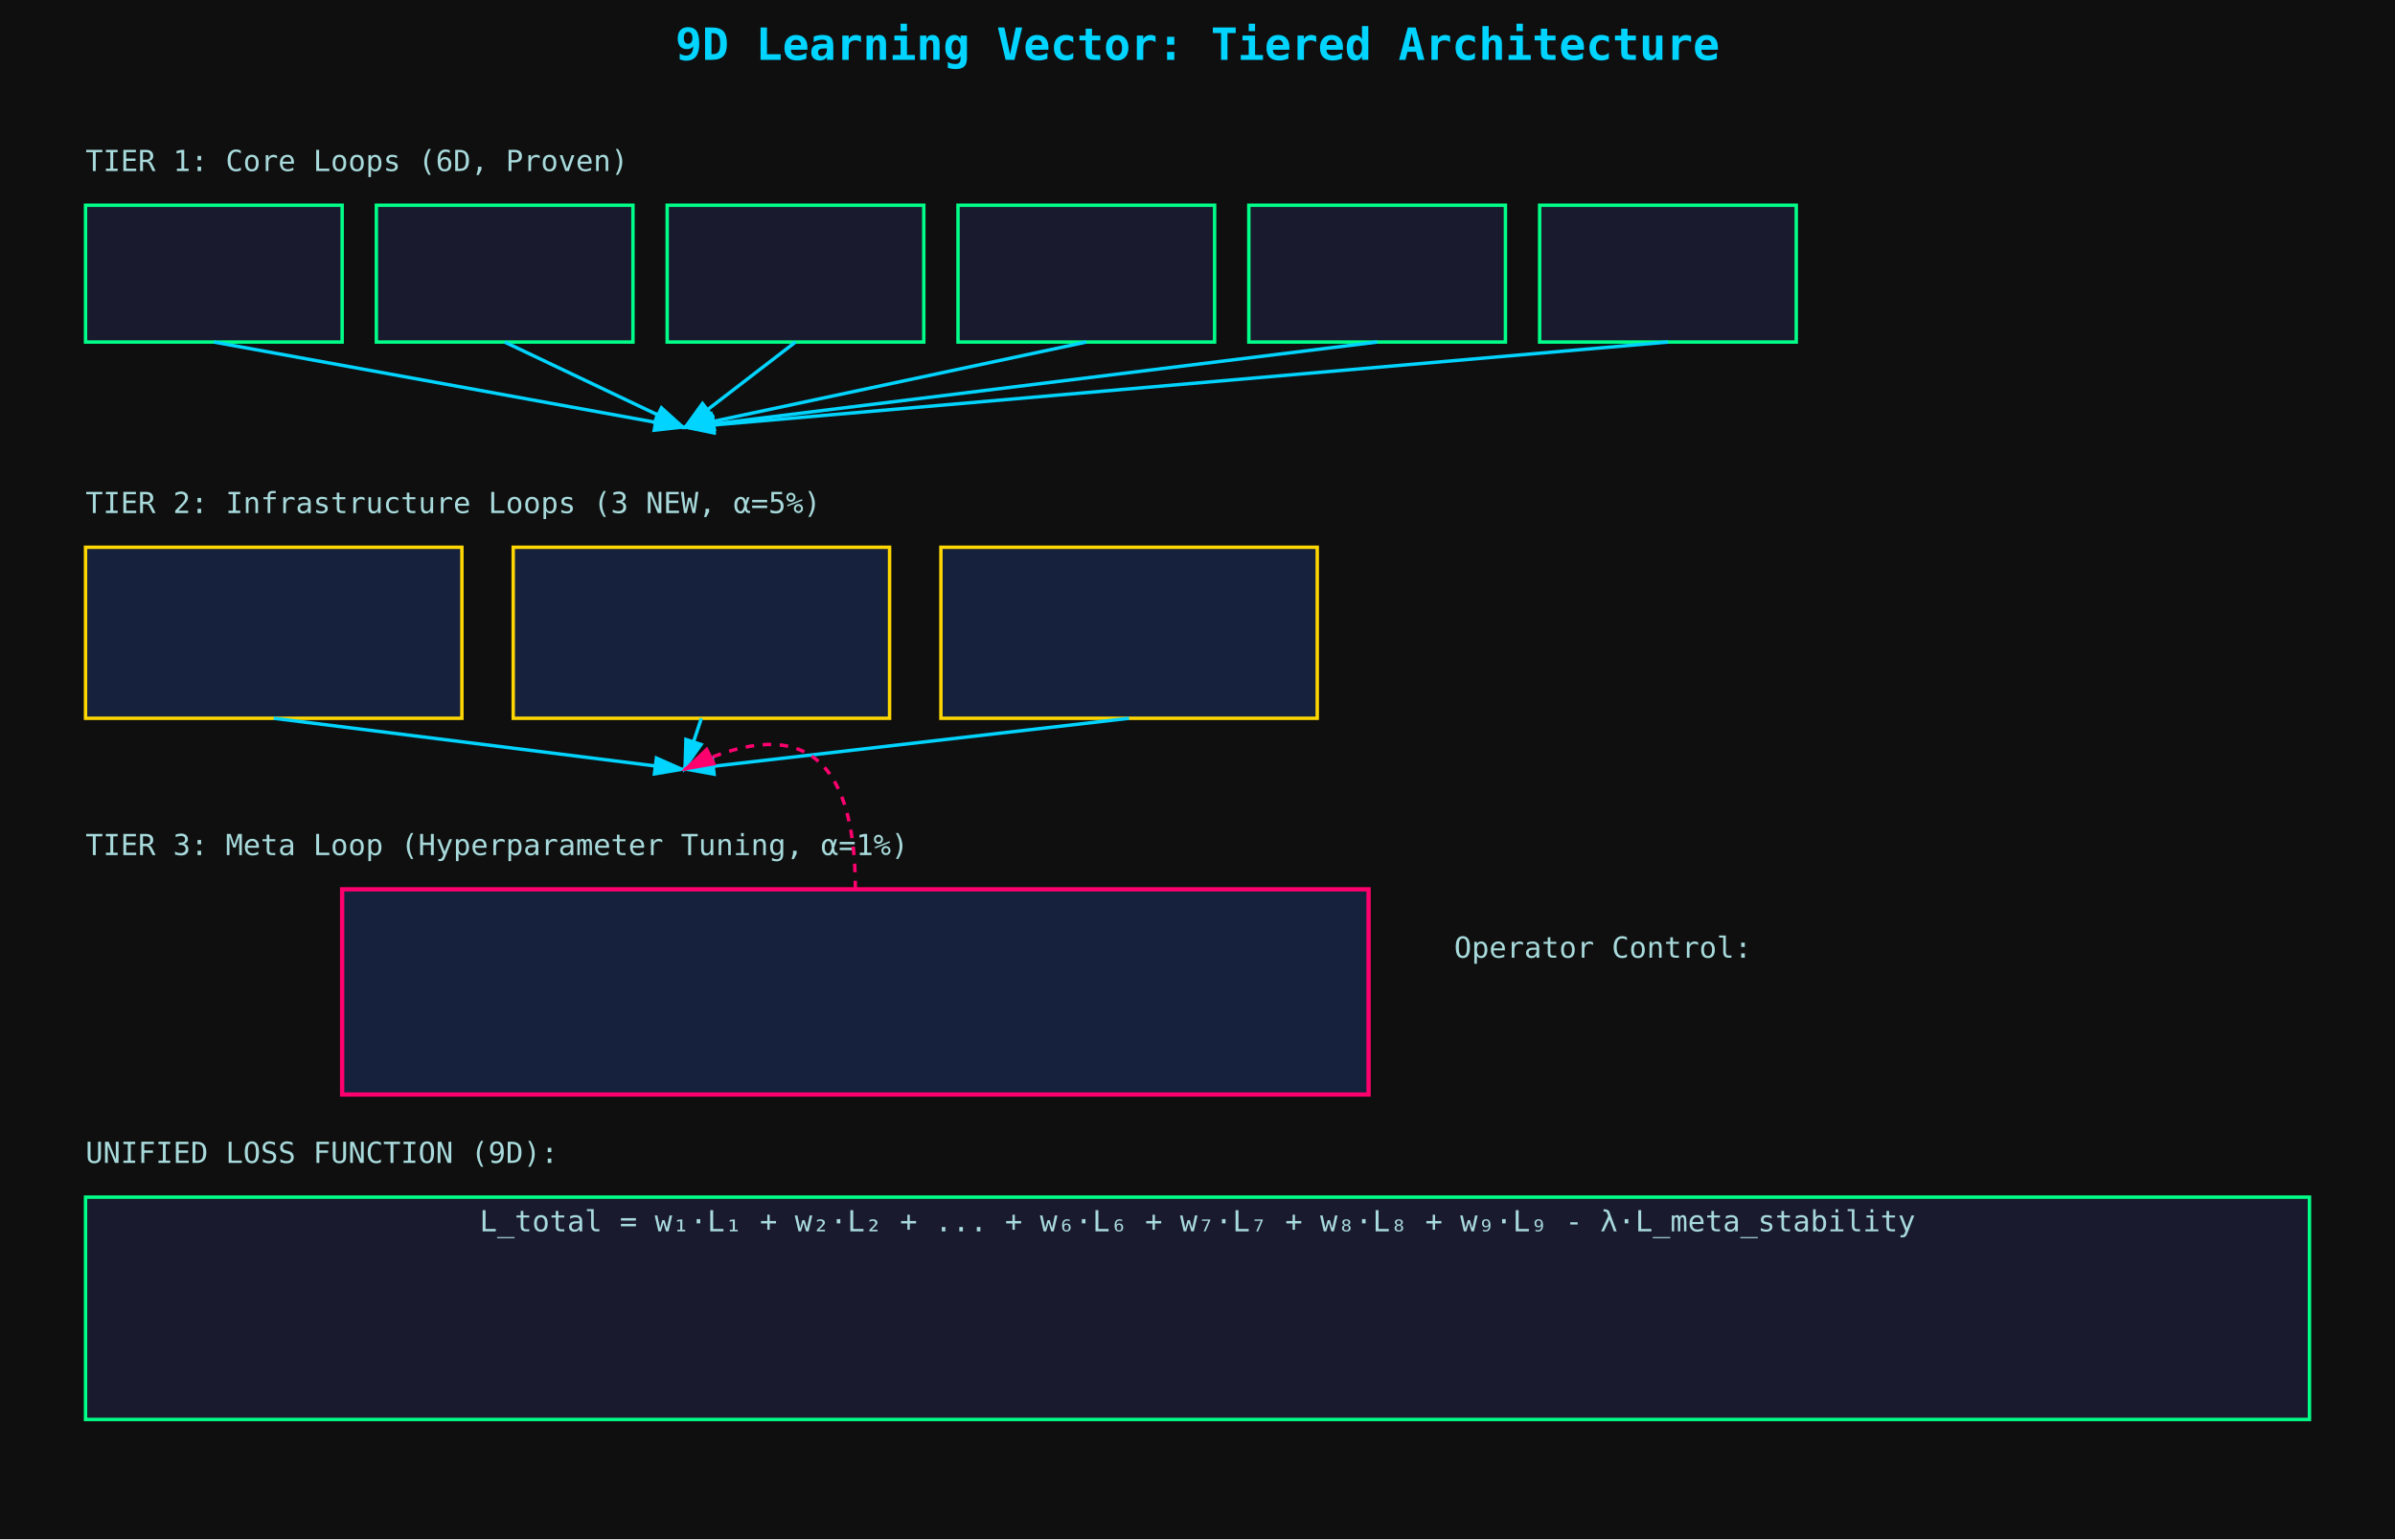
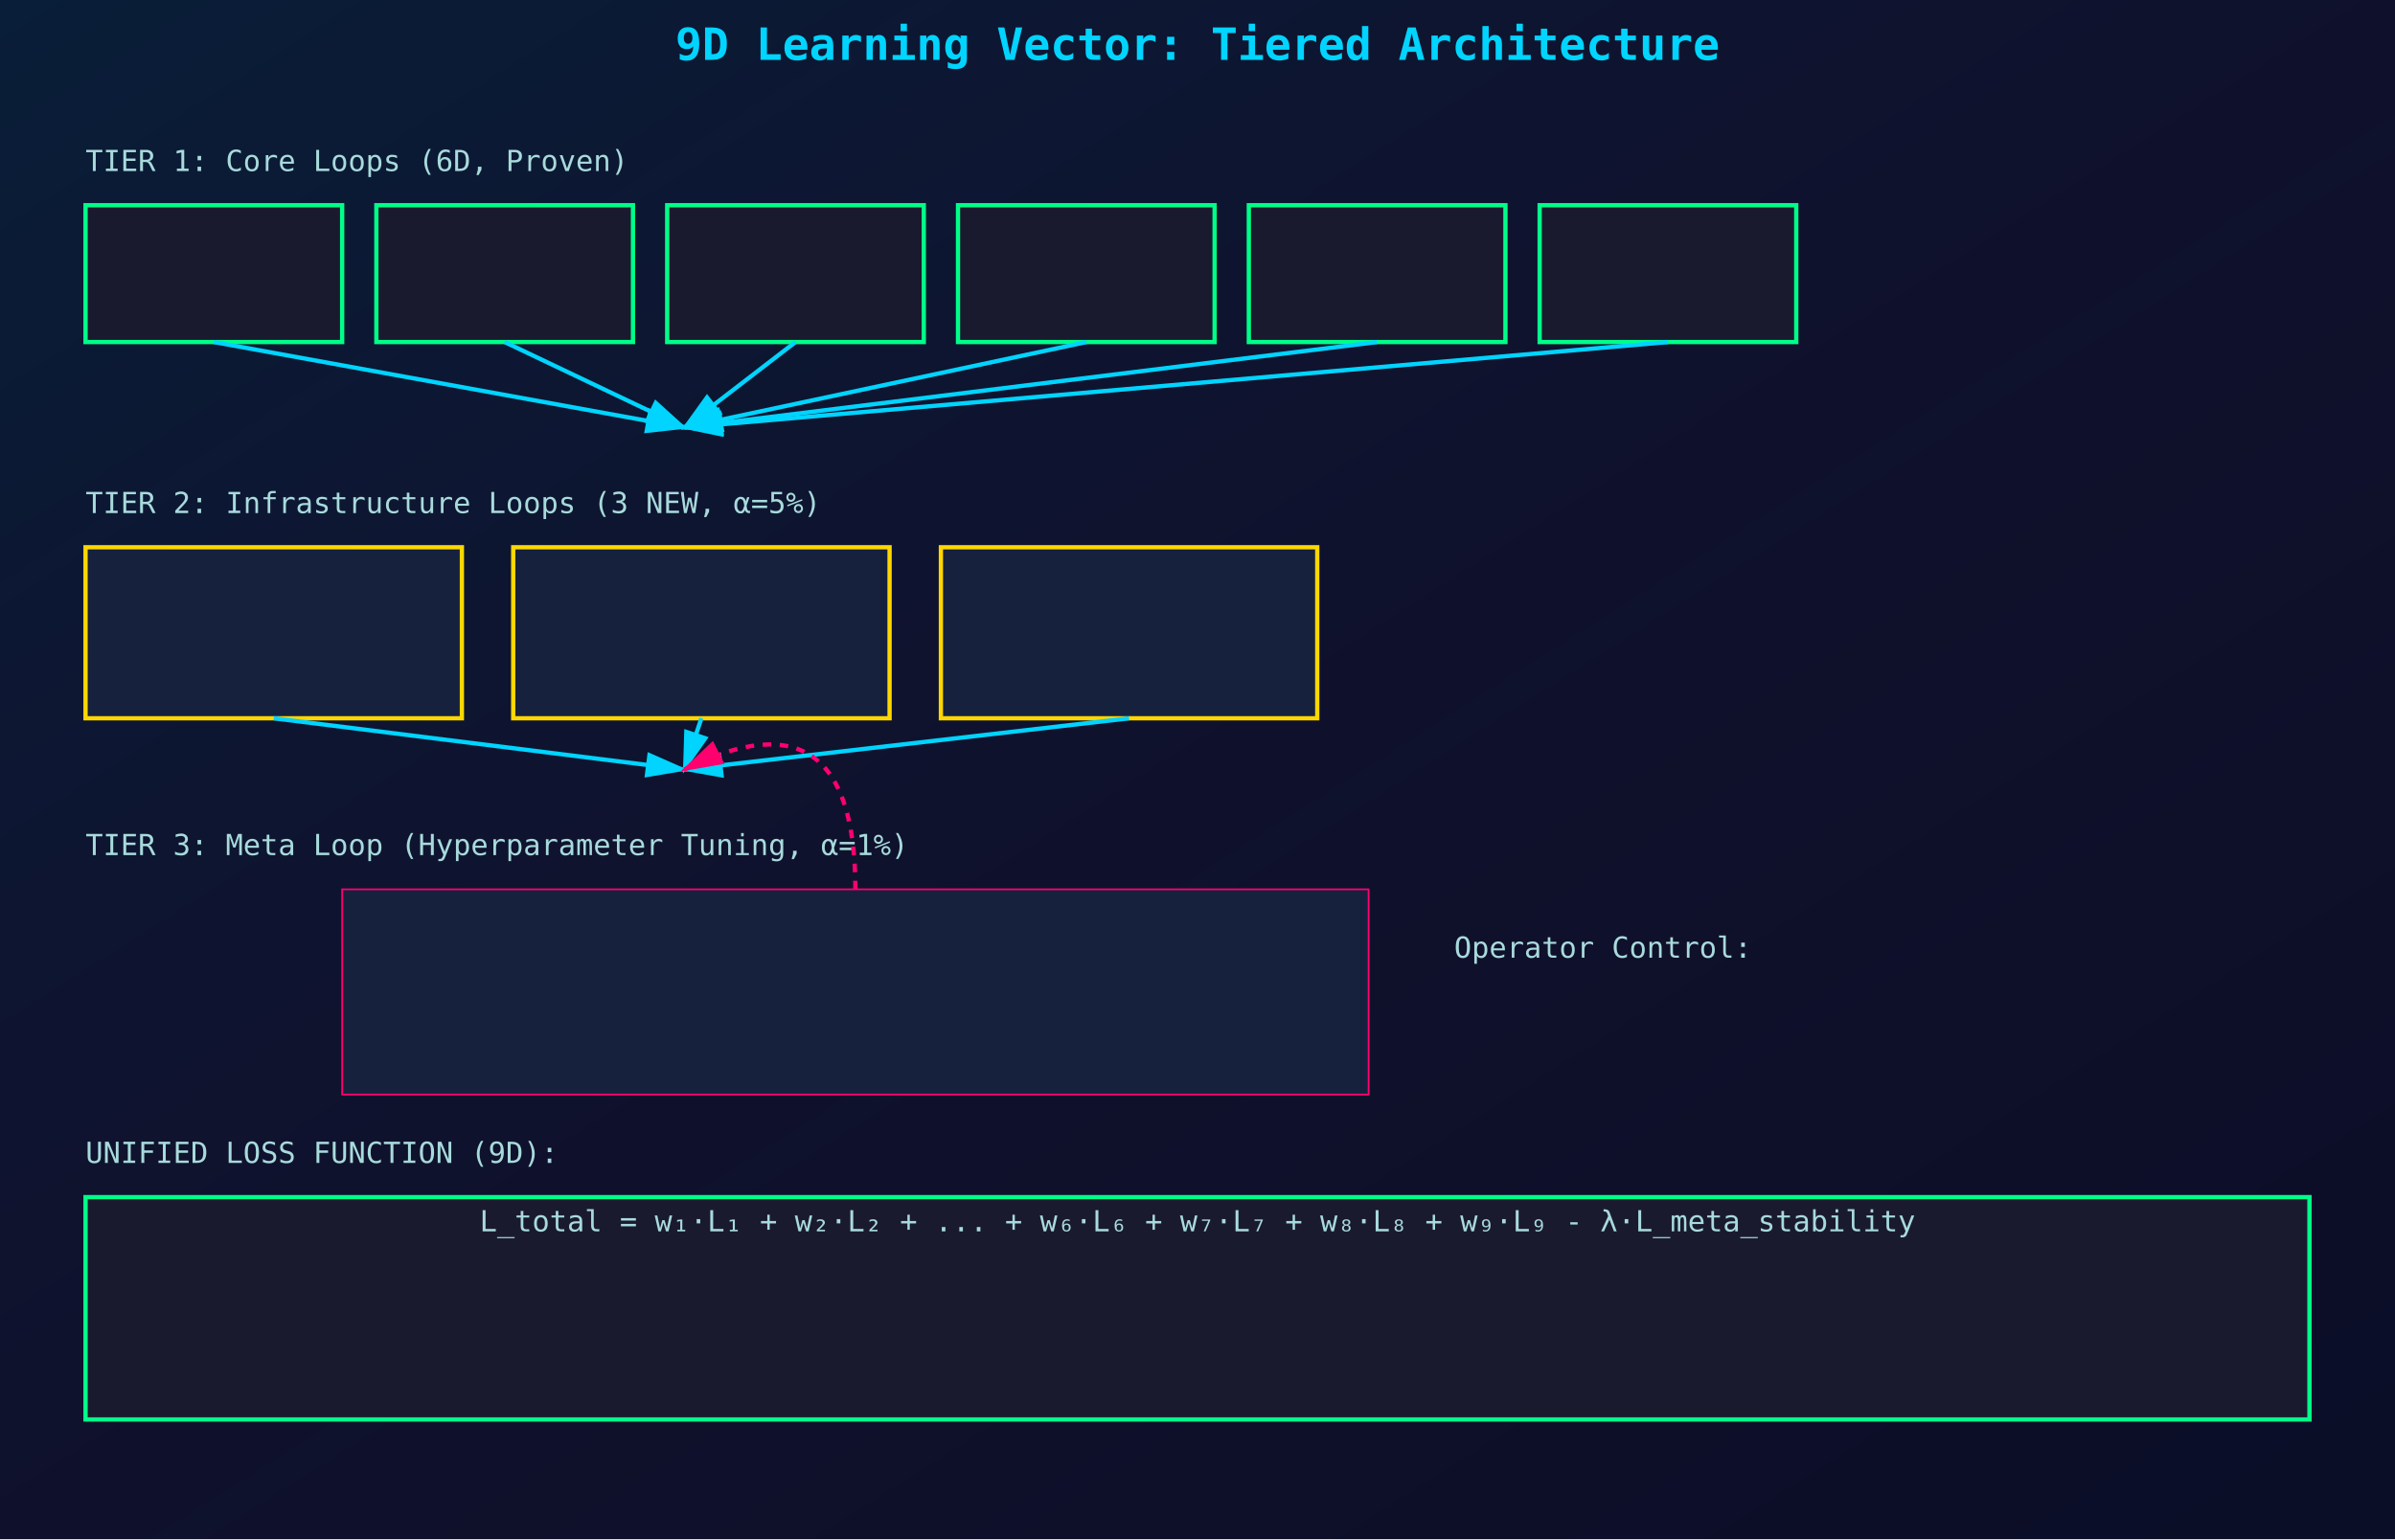
<svg xmlns="http://www.w3.org/2000/svg" viewBox="0 0 1400 900">
  <defs>
+     <linearGradient id="grad" x1="0%" y1="0%" x2="100%" y2="100%">
+       <stop offset="0%" style="stop-color:#00d4ff;stop-opacity:0.08" />
+       <stop offset="100%" style="stop-color:#ff006e;stop-opacity:0" />
+     </linearGradient>
    <style>
-       .bg { fill: #0f0f0f; }
+       .bg { fill: #0a0e27; }
      .title { font-size: 26px; font-weight: bold; fill: #00d4ff; font-family: monospace; }
-       .tier1-box { fill: #1a1a2e; stroke: #00ff88; stroke-width: 2; }
-       .tier2-box { fill: #16213e; stroke: #ffd700; stroke-width: 2; }
-       .tier3-box { fill: #16213e; stroke: #ff006e; stroke-width: 2.5; }
+       .tier1-box { fill: #1a1a2e; stroke: #00ff88; stroke-width: 2.5; }
+       .tier2-box { fill: #16213e; stroke: #ffd700; stroke-width: 2.5; }
+       .tier3-box { fill: #16213e; stroke: #ff006e; stroke-width: 2.5.5; }
      .label { font-size: 17px; fill: #a8dadc; font-family: monospace; }
      .desc { font-size: 15px; fill: #888; font-family: monospace; }
      .number { font-size: 22px; font-weight: bold; fill: #00ff88; font-family: monospace; }
-       .arrow { stroke: #00d4ff; stroke-width: 2; fill: none; marker-end: url(#arrowhead); }
-       .arrow-feedback { stroke: #ff006e; stroke-width: 2; fill: none; marker-end: url(#arrowhead-feedback); stroke-dasharray: 5,5; }
+       .arrow { stroke: #00d4ff; stroke-width: 2.5; fill: none; marker-end: url(#arrowhead); }
+       .arrow-feedback { stroke: #ff006e; stroke-width: 2.5; fill: none; marker-end: url(#arrowhead-feedback); stroke-dasharray: 5,5; }
    </style>
    <marker id="arrowhead" markerWidth="10" markerHeight="10" refX="9" refY="3" orient="auto">
      <polygon points="0 0, 10 3, 0 6" fill="#00d4ff" />
    </marker>
    <marker id="arrowhead-feedback" markerWidth="10" markerHeight="10" refX="9" refY="3" orient="auto">
      <polygon points="0 0, 10 3, 0 6" fill="#ff006e" />
    </marker>
  </defs>
  <rect class="bg" width="1400" height="900" />
+   <rect x="0" y="0" width="1400" height="900" fill="url(#grad)" />
  <text x="700" y="35" class="title" text-anchor="middle">9D Learning Vector: Tiered Architecture</text>
  <text x="50" y="100" class="label" fill="#00ff88">TIER 1: Core Loops (6D, Proven)</text>
  <g id="tier1">
    <rect class="tier1-box" x="50" y="120" width="150" height="80" />
    <rect class="tier1-box" x="220" y="120" width="150" height="80" />
    <rect class="tier1-box" x="390" y="120" width="150" height="80" />
    <rect class="tier1-box" x="560" y="120" width="150" height="80" />
    <rect class="tier1-box" x="730" y="120" width="150" height="80" />
    <rect class="tier1-box" x="900" y="120" width="150" height="80" />
    <path class="arrow" d="M 125 200 L 400 250" />
    <path class="arrow" d="M 295 200 L 400 250" />
    <path class="arrow" d="M 465 200 L 400 250" />
    <path class="arrow" d="M 635 200 L 400 250" />
    <path class="arrow" d="M 805 200 L 400 250" />
    <path class="arrow" d="M 975 200 L 400 250" />
  </g>
  <text x="50" y="300" class="label" fill="#ffd700">TIER 2: Infrastructure Loops (3 NEW, α=5%)</text>
  <g id="tier2">
    <rect class="tier2-box" x="50" y="320" width="220" height="100" />
    <rect class="tier2-box" x="300" y="320" width="220" height="100" />
    <rect class="tier2-box" x="550" y="320" width="220" height="100" />
  </g>
  <path class="arrow" d="M 160 420 L 400 450" />
  <path class="arrow" d="M 410 420 L 400 450" />
  <path class="arrow" d="M 660 420 L 400 450" />
  <text x="50" y="500" class="label" fill="#ff006e">TIER 3: Meta Loop (Hyperparameter Tuning, α=1%)</text>
  <g id="tier3">
    <rect class="tier3-box" x="200" y="520" width="600" height="120" />
    <path class="arrow-feedback" d="M 500 520 Q 500 400 400 450" />
    <text x="850" y="560" class="label" fill="#00d4ff">Operator Control:</text>
  </g>
  <text x="50" y="680" class="label" fill="#00ff88">UNIFIED LOSS FUNCTION (9D):</text>
  <rect class="tier1-box" x="50" y="700" width="1300" height="130" />
  <text x="700" y="720" class="label" text-anchor="middle">L_total = w₁·L₁ + w₂·L₂ + ... + w₆·L₆ + w₇·L₇ + w₈·L₈ + w₉·L₉ - λ·L_meta_stability</text>
</svg>
